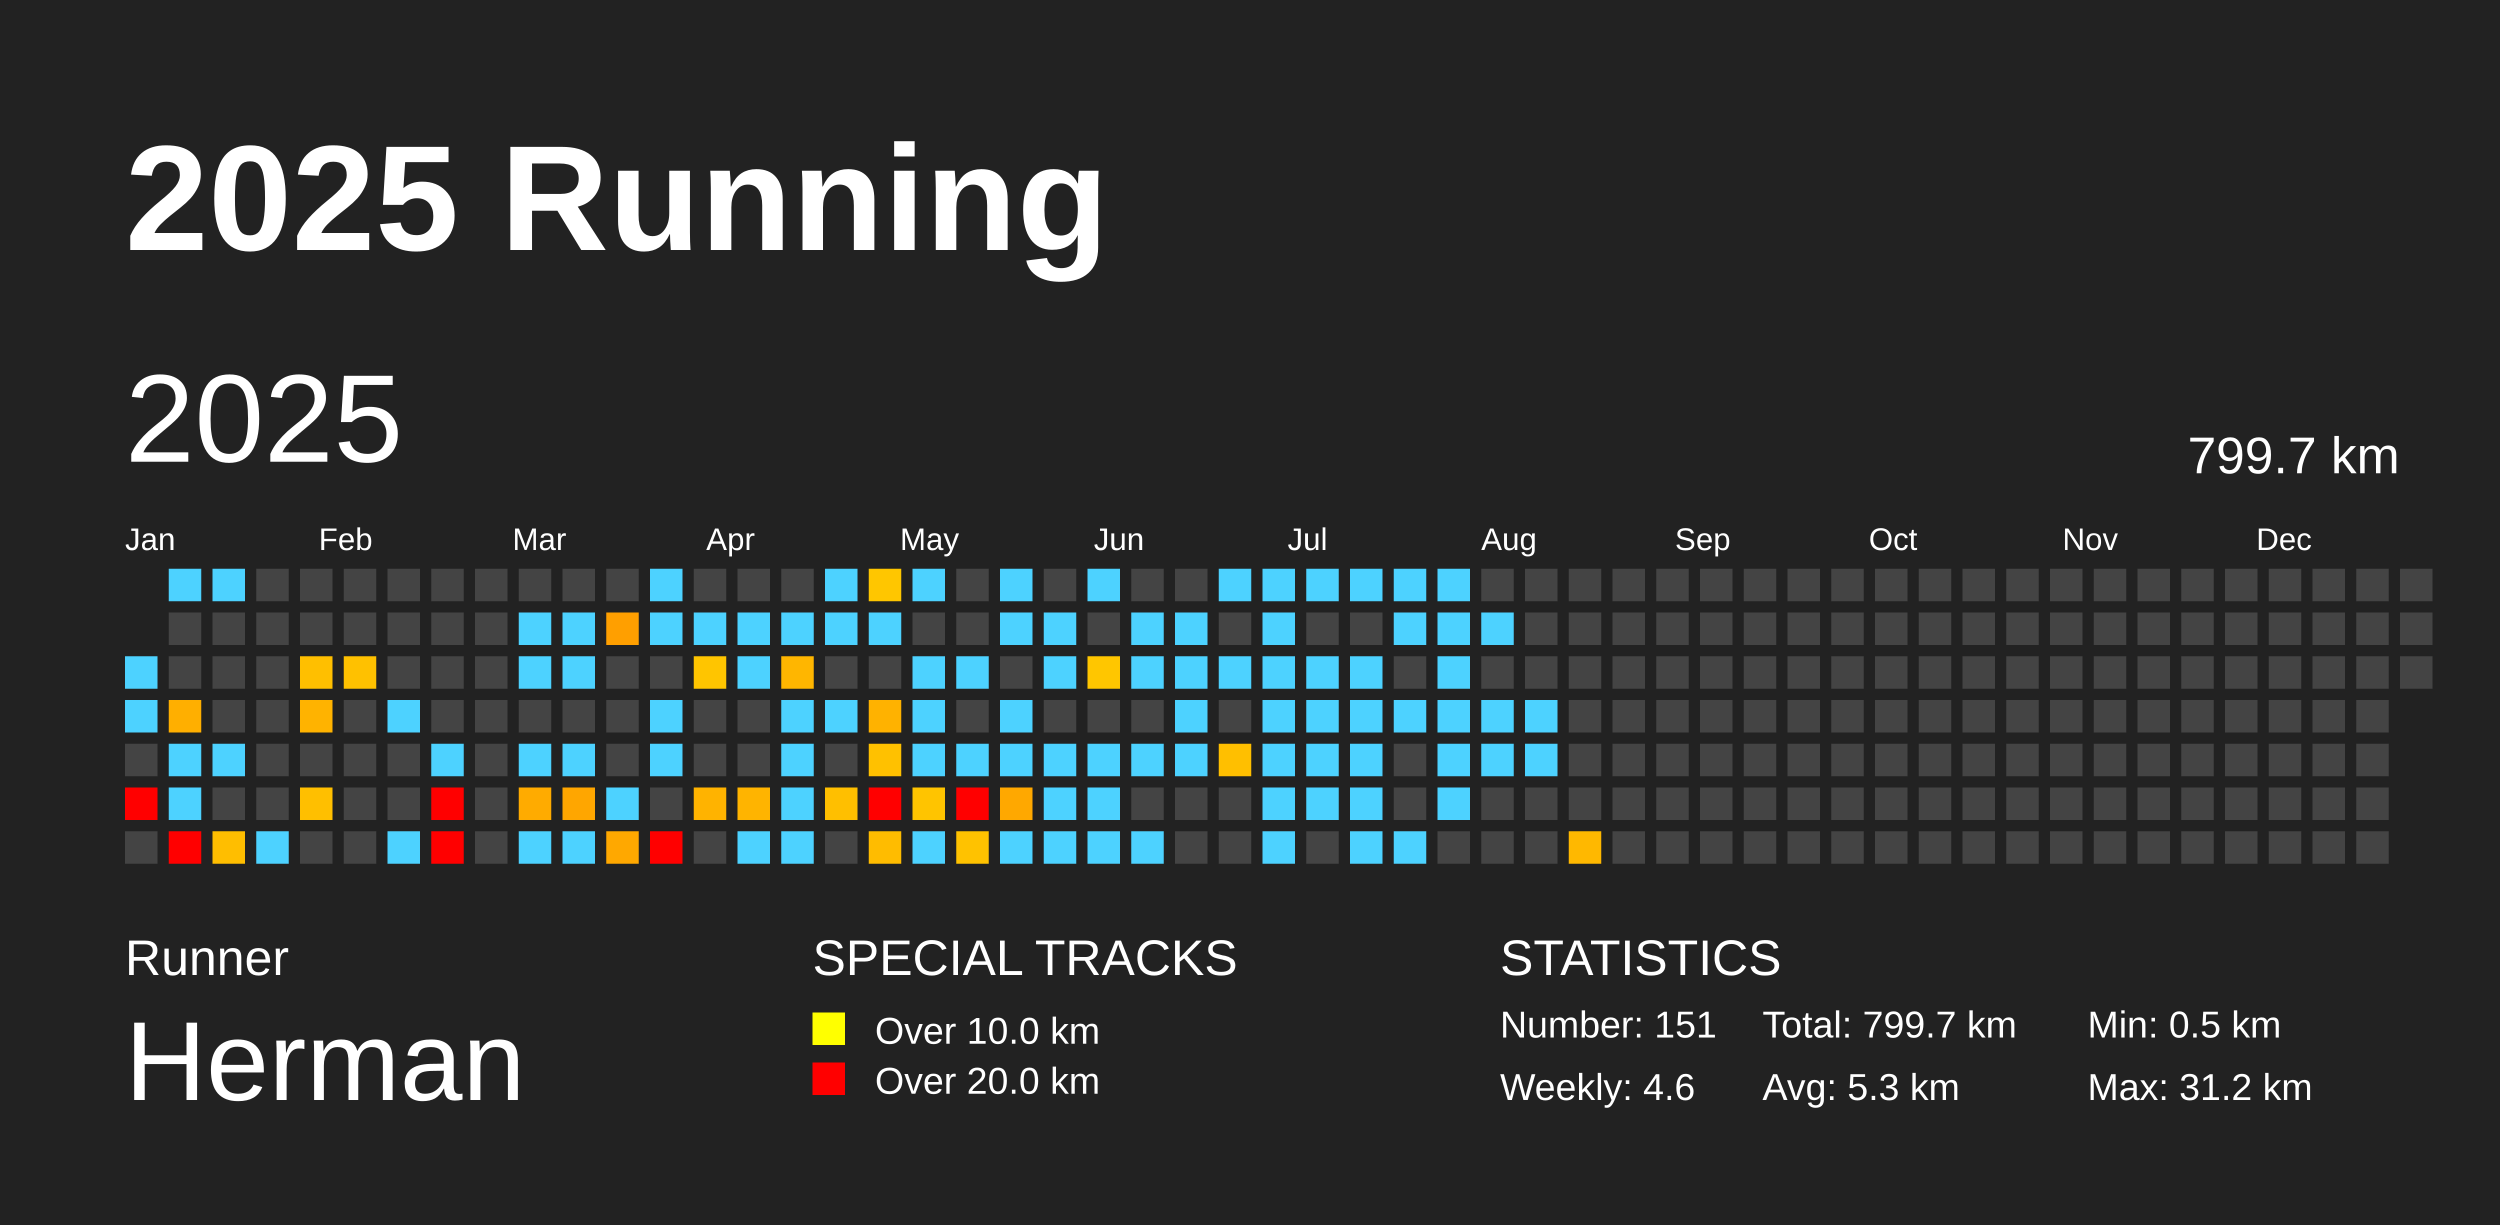
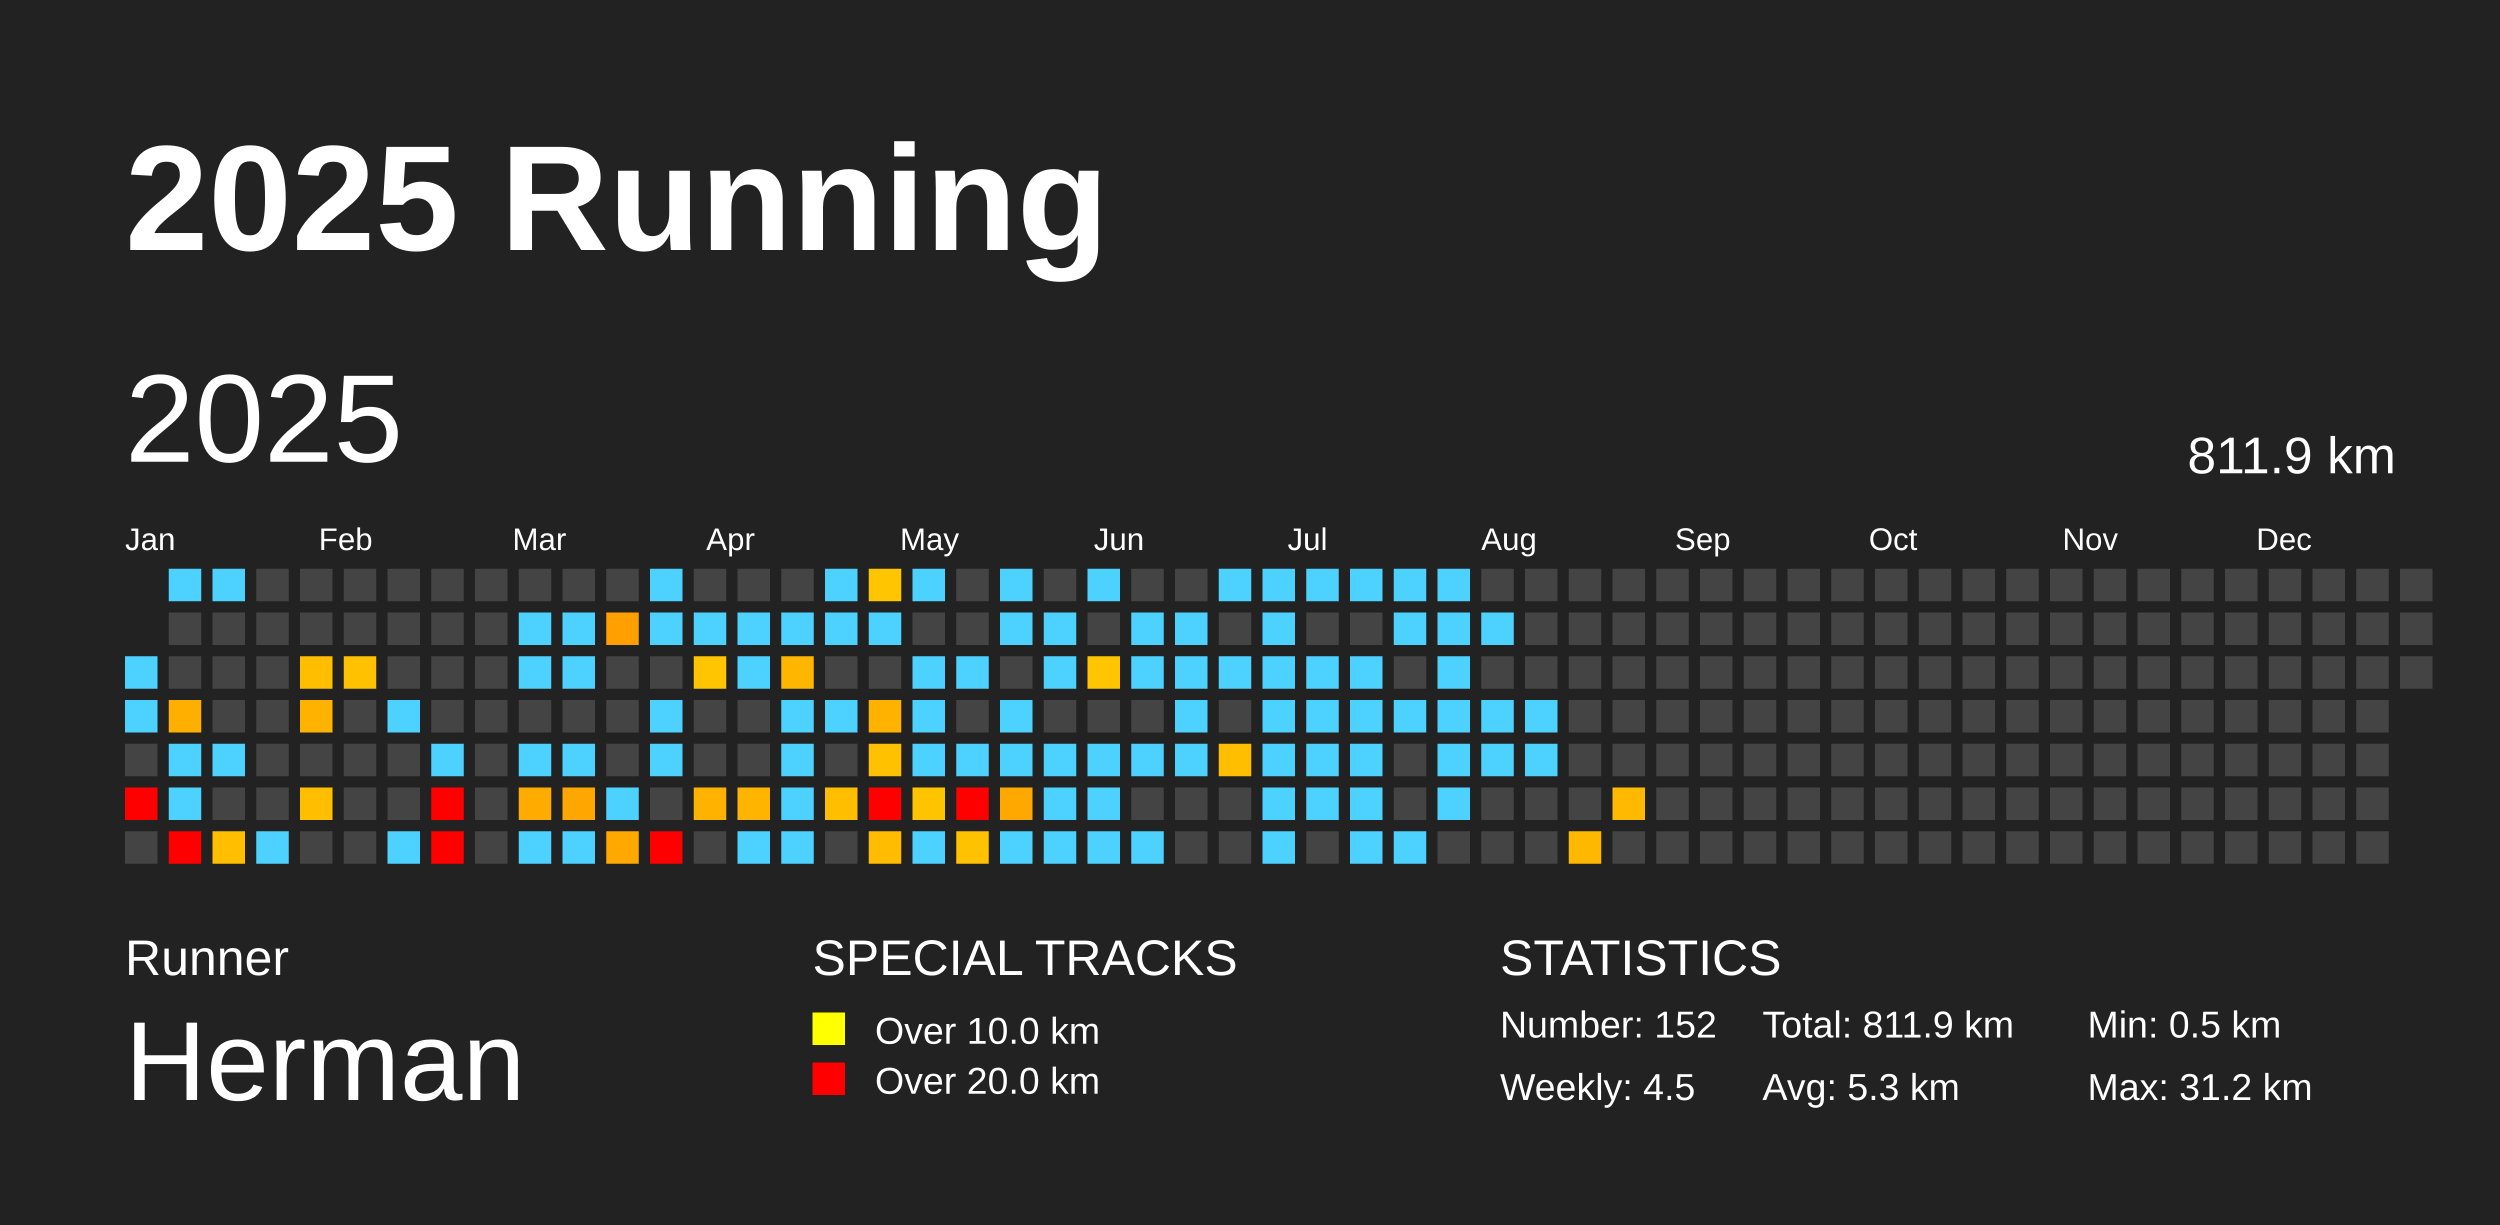
<svg xmlns="http://www.w3.org/2000/svg" baseProfile="full" height="98mm" version="1.1" viewBox="0,0,200,98" width="200mm">
  <defs />
  <rect fill="#222222" height="98" width="200" x="0" y="0" />
  <text fill="#FFFFFF" style="font-size:12px; font-family:Arial; font-weight:bold;" x="10" y="20">2025 Running</text>
  <text fill="#FFFFFF" style="font-size:4px; font-family:Arial" x="10" y="78">Runner</text>
  <text fill="#FFFFFF" style="font-size:9px; font-family:Arial" x="10" y="88">Herman</text>
  <text fill="#FFFFFF" style="font-size:4px; font-family:Arial" x="65" y="78">SPECIAL TRACKS</text>
  <rect fill="yellow" height="2.6" width="2.6" x="65" y="81" />
  <text fill="#FFFFFF" style="font-size:3px; font-family:Arial" x="70" y="83.5">Over 10.0 km</text>
  <rect fill="red" height="2.6" width="2.6" x="65" y="85" />
  <text fill="#FFFFFF" style="font-size:3px; font-family:Arial" x="70" y="87.5">Over 20.0 km</text>
  <text fill="#FFFFFF" style="font-size:4px; font-family:Arial" x="120" y="78">STATISTICS</text>
-   <text fill="#FFFFFF" style="font-size:3px; font-family:Arial" x="120" y="83">Number: 151</text>
-   <text fill="#FFFFFF" style="font-size:3px; font-family:Arial" x="120" y="88">Weekly: 4.6</text>
-   <text fill="#FFFFFF" style="font-size:3px; font-family:Arial" x="141" y="83">Total: 799.7 km</text>
+   <text fill="#FFFFFF" style="font-size:3px; font-family:Arial" x="120" y="83">Number: 152</text>
+   <text fill="#FFFFFF" style="font-size:3px; font-family:Arial" x="120" y="88">Weekly: 4.5</text>
+   <text fill="#FFFFFF" style="font-size:3px; font-family:Arial" x="141" y="83">Total: 811.9 km</text>
  <text fill="#FFFFFF" style="font-size:3px; font-family:Arial" x="141" y="88">Avg: 5.3 km</text>
  <text fill="#FFFFFF" style="font-size:3px; font-family:Arial" x="167" y="83">Min: 0.5 km</text>
  <text fill="#FFFFFF" style="font-size:3px; font-family:Arial" x="167" y="88">Max: 31.2 km</text>
  <text dominant-baseline="hanging" fill="#FFFFFF" style="font-size:10.0px; font-family:Arial;" x="10" y="30">2025</text>
-   <text dominant-baseline="hanging" fill="#FFFFFF" style="font-size:4.125px; font-family:Arial;" x="175" y="35">799.7 km</text>
+   <text dominant-baseline="hanging" fill="#FFFFFF" style="font-size:4.125px; font-family:Arial;" x="175" y="35">811.9 km</text>
  <text fill="#FFFFFF" style="font-size:2.5px; font-family:Arial" x="10.0" y="44">Jan</text>
  <text fill="#FFFFFF" style="font-size:2.5px; font-family:Arial" x="25.5" y="44">Feb</text>
  <text fill="#FFFFFF" style="font-size:2.5px; font-family:Arial" x="41.0" y="44">Mar</text>
  <text fill="#FFFFFF" style="font-size:2.5px; font-family:Arial" x="56.5" y="44">Apr</text>
  <text fill="#FFFFFF" style="font-size:2.5px; font-family:Arial" x="72.0" y="44">May</text>
  <text fill="#FFFFFF" style="font-size:2.5px; font-family:Arial" x="87.5" y="44">Jun</text>
  <text fill="#FFFFFF" style="font-size:2.5px; font-family:Arial" x="103.0" y="44">Jul</text>
  <text fill="#FFFFFF" style="font-size:2.5px; font-family:Arial" x="118.5" y="44">Aug</text>
  <text fill="#FFFFFF" style="font-size:2.5px; font-family:Arial" x="134.0" y="44">Sep</text>
  <text fill="#FFFFFF" style="font-size:2.5px; font-family:Arial" x="149.5" y="44">Oct</text>
  <text fill="#FFFFFF" style="font-size:2.5px; font-family:Arial" x="165.0" y="44">Nov</text>
  <text fill="#FFFFFF" style="font-size:2.5px; font-family:Arial" x="180.5" y="44">Dec</text>
  <rect fill="#4dd2ff" height="2.6" width="2.6" x="10.0" y="52.5" />
  <rect fill="#4dd2ff" height="2.6" width="2.6" x="10.0" y="56.0" />
  <rect fill="#444444" height="2.6" width="2.6" x="10.0" y="59.5" />
  <rect fill="red" height="2.6" width="2.6" x="10.0" y="63.0" />
  <rect fill="#444444" height="2.6" width="2.6" x="10.0" y="66.5" />
  <rect fill="#4dd2ff" height="2.6" width="2.6" x="13.5" y="45.5" />
  <rect fill="#444444" height="2.6" width="2.6" x="13.5" y="49.0" />
  <rect fill="#444444" height="2.6" width="2.6" x="13.5" y="52.5" />
  <rect fill="#ffaf00" height="2.6" width="2.6" x="13.5" y="56.0" />
  <rect fill="#4dd2ff" height="2.6" width="2.6" x="13.5" y="59.5" />
  <rect fill="#4dd2ff" height="2.6" width="2.6" x="13.5" y="63.0" />
  <rect fill="red" height="2.6" width="2.6" x="13.5" y="66.5" />
  <rect fill="#4dd2ff" height="2.6" width="2.6" x="17.0" y="45.5" />
  <rect fill="#444444" height="2.6" width="2.6" x="17.0" y="49.0" />
  <rect fill="#444444" height="2.6" width="2.6" x="17.0" y="52.5" />
  <rect fill="#444444" height="2.6" width="2.6" x="17.0" y="56.0" />
  <rect fill="#4dd2ff" height="2.6" width="2.6" x="17.0" y="59.5" />
  <rect fill="#444444" height="2.6" width="2.6" x="17.0" y="63.0" />
  <rect fill="#ffbe00" height="2.6" width="2.6" x="17.0" y="66.5" />
  <rect fill="#444444" height="2.6" width="2.6" x="20.5" y="45.5" />
  <rect fill="#444444" height="2.6" width="2.6" x="20.5" y="49.0" />
  <rect fill="#444444" height="2.6" width="2.6" x="20.5" y="52.5" />
  <rect fill="#444444" height="2.6" width="2.6" x="20.5" y="56.0" />
  <rect fill="#444444" height="2.6" width="2.6" x="20.5" y="59.5" />
  <rect fill="#444444" height="2.6" width="2.6" x="20.5" y="63.0" />
  <rect fill="#4dd2ff" height="2.6" width="2.6" x="20.5" y="66.5" />
  <rect fill="#444444" height="2.6" width="2.6" x="24.0" y="45.5" />
  <rect fill="#444444" height="2.6" width="2.6" x="24.0" y="49.0" />
  <rect fill="#ffbf00" height="2.6" width="2.6" x="24.0" y="52.5" />
  <rect fill="#ffb300" height="2.6" width="2.6" x="24.0" y="56.0" />
  <rect fill="#444444" height="2.6" width="2.6" x="24.0" y="59.5" />
  <rect fill="#ffbf00" height="2.6" width="2.6" x="24.0" y="63.0" />
  <rect fill="#444444" height="2.6" width="2.6" x="24.0" y="66.5" />
  <rect fill="#444444" height="2.6" width="2.6" x="27.5" y="45.5" />
  <rect fill="#444444" height="2.6" width="2.6" x="27.5" y="49.0" />
  <rect fill="#ffc100" height="2.6" width="2.6" x="27.5" y="52.5" />
  <rect fill="#444444" height="2.6" width="2.6" x="27.5" y="56.0" />
  <rect fill="#444444" height="2.6" width="2.6" x="27.5" y="59.5" />
  <rect fill="#444444" height="2.6" width="2.6" x="27.5" y="63.0" />
  <rect fill="#444444" height="2.6" width="2.6" x="27.5" y="66.5" />
  <rect fill="#444444" height="2.6" width="2.6" x="31.0" y="45.5" />
  <rect fill="#444444" height="2.6" width="2.6" x="31.0" y="49.0" />
  <rect fill="#444444" height="2.6" width="2.6" x="31.0" y="52.5" />
  <rect fill="#4dd2ff" height="2.6" width="2.6" x="31.0" y="56.0" />
  <rect fill="#444444" height="2.6" width="2.6" x="31.0" y="59.5" />
  <rect fill="#444444" height="2.6" width="2.6" x="31.0" y="63.0" />
  <rect fill="#4dd2ff" height="2.6" width="2.6" x="31.0" y="66.5" />
  <rect fill="#444444" height="2.6" width="2.6" x="34.5" y="45.5" />
  <rect fill="#444444" height="2.6" width="2.6" x="34.5" y="49.0" />
  <rect fill="#444444" height="2.6" width="2.6" x="34.5" y="52.5" />
  <rect fill="#444444" height="2.6" width="2.6" x="34.5" y="56.0" />
  <rect fill="#4dd2ff" height="2.6" width="2.6" x="34.5" y="59.5" />
  <rect fill="red" height="2.6" width="2.6" x="34.5" y="63.0" />
  <rect fill="red" height="2.6" width="2.6" x="34.5" y="66.5" />
  <rect fill="#444444" height="2.6" width="2.6" x="38.0" y="45.5" />
  <rect fill="#444444" height="2.6" width="2.6" x="38.0" y="49.0" />
  <rect fill="#444444" height="2.6" width="2.6" x="38.0" y="52.5" />
  <rect fill="#444444" height="2.6" width="2.6" x="38.0" y="56.0" />
  <rect fill="#444444" height="2.6" width="2.6" x="38.0" y="59.5" />
  <rect fill="#444444" height="2.6" width="2.6" x="38.0" y="63.0" />
  <rect fill="#444444" height="2.6" width="2.6" x="38.0" y="66.5" />
  <rect fill="#444444" height="2.6" width="2.6" x="41.5" y="45.5" />
  <rect fill="#4dd2ff" height="2.6" width="2.6" x="41.5" y="49.0" />
  <rect fill="#4dd2ff" height="2.6" width="2.6" x="41.5" y="52.5" />
  <rect fill="#444444" height="2.6" width="2.6" x="41.5" y="56.0" />
  <rect fill="#4dd2ff" height="2.6" width="2.6" x="41.5" y="59.5" />
  <rect fill="#ffab00" height="2.6" width="2.6" x="41.5" y="63.0" />
  <rect fill="#4dd2ff" height="2.6" width="2.6" x="41.5" y="66.5" />
  <rect fill="#444444" height="2.6" width="2.6" x="45.0" y="45.5" />
  <rect fill="#4dd2ff" height="2.6" width="2.6" x="45.0" y="49.0" />
  <rect fill="#4dd2ff" height="2.6" width="2.6" x="45.0" y="52.5" />
  <rect fill="#444444" height="2.6" width="2.6" x="45.0" y="56.0" />
  <rect fill="#4dd2ff" height="2.6" width="2.6" x="45.0" y="59.5" />
  <rect fill="#ffa600" height="2.6" width="2.6" x="45.0" y="63.0" />
  <rect fill="#4dd2ff" height="2.6" width="2.6" x="45.0" y="66.5" />
  <rect fill="#444444" height="2.6" width="2.6" x="48.5" y="45.5" />
  <rect fill="#ff9f00" height="2.6" width="2.6" x="48.5" y="49.0" />
  <rect fill="#444444" height="2.6" width="2.6" x="48.5" y="52.5" />
  <rect fill="#444444" height="2.6" width="2.6" x="48.5" y="56.0" />
  <rect fill="#444444" height="2.6" width="2.6" x="48.5" y="59.5" />
  <rect fill="#4dd2ff" height="2.6" width="2.6" x="48.5" y="63.0" />
  <rect fill="#ffa800" height="2.6" width="2.6" x="48.5" y="66.5" />
  <rect fill="#4dd2ff" height="2.6" width="2.6" x="52.0" y="45.5" />
  <rect fill="#4dd2ff" height="2.6" width="2.6" x="52.0" y="49.0" />
  <rect fill="#444444" height="2.6" width="2.6" x="52.0" y="52.5" />
  <rect fill="#4dd2ff" height="2.6" width="2.6" x="52.0" y="56.0" />
  <rect fill="#4dd2ff" height="2.6" width="2.6" x="52.0" y="59.5" />
  <rect fill="#444444" height="2.6" width="2.6" x="52.0" y="63.0" />
  <rect fill="red" height="2.6" width="2.6" x="52.0" y="66.5" />
  <rect fill="#444444" height="2.6" width="2.6" x="55.5" y="45.5" />
  <rect fill="#4dd2ff" height="2.6" width="2.6" x="55.5" y="49.0" />
  <rect fill="#ffc500" height="2.6" width="2.6" x="55.5" y="52.5" />
  <rect fill="#444444" height="2.6" width="2.6" x="55.5" y="56.0" />
  <rect fill="#444444" height="2.6" width="2.6" x="55.5" y="59.5" />
  <rect fill="#ffb300" height="2.6" width="2.6" x="55.5" y="63.0" />
  <rect fill="#444444" height="2.6" width="2.6" x="55.5" y="66.5" />
  <rect fill="#444444" height="2.6" width="2.6" x="59.0" y="45.5" />
  <rect fill="#4dd2ff" height="2.6" width="2.6" x="59.0" y="49.0" />
  <rect fill="#4dd2ff" height="2.6" width="2.6" x="59.0" y="52.5" />
  <rect fill="#444444" height="2.6" width="2.6" x="59.0" y="56.0" />
  <rect fill="#444444" height="2.6" width="2.6" x="59.0" y="59.5" />
  <rect fill="#ffb400" height="2.6" width="2.6" x="59.0" y="63.0" />
  <rect fill="#4dd2ff" height="2.6" width="2.6" x="59.0" y="66.5" />
  <rect fill="#444444" height="2.6" width="2.6" x="62.5" y="45.5" />
  <rect fill="#4dd2ff" height="2.6" width="2.6" x="62.5" y="49.0" />
  <rect fill="#ffb600" height="2.6" width="2.6" x="62.5" y="52.5" />
  <rect fill="#4dd2ff" height="2.6" width="2.6" x="62.5" y="56.0" />
  <rect fill="#4dd2ff" height="2.6" width="2.6" x="62.5" y="59.5" />
  <rect fill="#4dd2ff" height="2.6" width="2.6" x="62.5" y="63.0" />
  <rect fill="#4dd2ff" height="2.6" width="2.6" x="62.5" y="66.5" />
  <rect fill="#4dd2ff" height="2.6" width="2.6" x="66.0" y="45.5" />
  <rect fill="#4dd2ff" height="2.6" width="2.6" x="66.0" y="49.0" />
  <rect fill="#444444" height="2.6" width="2.6" x="66.0" y="52.5" />
  <rect fill="#4dd2ff" height="2.6" width="2.6" x="66.0" y="56.0" />
  <rect fill="#444444" height="2.6" width="2.6" x="66.0" y="59.5" />
  <rect fill="#ffbf00" height="2.6" width="2.6" x="66.0" y="63.0" />
  <rect fill="#444444" height="2.6" width="2.6" x="66.0" y="66.5" />
  <rect fill="#ffc600" height="2.6" width="2.6" x="69.5" y="45.5" />
  <rect fill="#4dd2ff" height="2.6" width="2.6" x="69.5" y="49.0" />
  <rect fill="#444444" height="2.6" width="2.6" x="69.5" y="52.5" />
  <rect fill="#ffb200" height="2.6" width="2.6" x="69.5" y="56.0" />
  <rect fill="#ffc100" height="2.6" width="2.6" x="69.5" y="59.5" />
  <rect fill="red" height="2.6" width="2.6" x="69.5" y="63.0" />
  <rect fill="#ffbc00" height="2.6" width="2.6" x="69.5" y="66.5" />
  <rect fill="#4dd2ff" height="2.6" width="2.6" x="73.0" y="45.5" />
  <rect fill="#444444" height="2.6" width="2.6" x="73.0" y="49.0" />
  <rect fill="#4dd2ff" height="2.6" width="2.6" x="73.0" y="52.5" />
  <rect fill="#4dd2ff" height="2.6" width="2.6" x="73.0" y="56.0" />
  <rect fill="#4dd2ff" height="2.6" width="2.6" x="73.0" y="59.5" />
  <rect fill="#ffc400" height="2.6" width="2.6" x="73.0" y="63.0" />
  <rect fill="#4dd2ff" height="2.6" width="2.6" x="73.0" y="66.5" />
  <rect fill="#444444" height="2.6" width="2.6" x="76.5" y="45.5" />
  <rect fill="#444444" height="2.6" width="2.6" x="76.5" y="49.0" />
  <rect fill="#4dd2ff" height="2.6" width="2.6" x="76.5" y="52.5" />
  <rect fill="#444444" height="2.6" width="2.6" x="76.5" y="56.0" />
  <rect fill="#4dd2ff" height="2.6" width="2.6" x="76.5" y="59.5" />
  <rect fill="red" height="2.6" width="2.6" x="76.5" y="63.0" />
  <rect fill="#ffc200" height="2.6" width="2.6" x="76.5" y="66.5" />
  <rect fill="#4dd2ff" height="2.6" width="2.6" x="80.0" y="45.5" />
  <rect fill="#4dd2ff" height="2.6" width="2.6" x="80.0" y="49.0" />
  <rect fill="#444444" height="2.6" width="2.6" x="80.0" y="52.5" />
  <rect fill="#4dd2ff" height="2.6" width="2.6" x="80.0" y="56.0" />
  <rect fill="#4dd2ff" height="2.6" width="2.6" x="80.0" y="59.5" />
  <rect fill="#ffa800" height="2.6" width="2.6" x="80.0" y="63.0" />
  <rect fill="#4dd2ff" height="2.6" width="2.6" x="80.0" y="66.5" />
  <rect fill="#444444" height="2.6" width="2.6" x="83.5" y="45.5" />
  <rect fill="#4dd2ff" height="2.6" width="2.6" x="83.5" y="49.0" />
  <rect fill="#4dd2ff" height="2.6" width="2.6" x="83.5" y="52.5" />
  <rect fill="#444444" height="2.6" width="2.6" x="83.5" y="56.0" />
  <rect fill="#4dd2ff" height="2.6" width="2.6" x="83.5" y="59.5" />
  <rect fill="#4dd2ff" height="2.6" width="2.6" x="83.5" y="63.0" />
  <rect fill="#4dd2ff" height="2.6" width="2.6" x="83.5" y="66.5" />
  <rect fill="#4dd2ff" height="2.6" width="2.6" x="87.0" y="45.5" />
  <rect fill="#444444" height="2.6" width="2.6" x="87.0" y="49.0" />
  <rect fill="#ffc600" height="2.6" width="2.6" x="87.0" y="52.5" />
  <rect fill="#444444" height="2.6" width="2.6" x="87.0" y="56.0" />
  <rect fill="#4dd2ff" height="2.6" width="2.6" x="87.0" y="59.5" />
  <rect fill="#4dd2ff" height="2.6" width="2.6" x="87.0" y="63.0" />
  <rect fill="#4dd2ff" height="2.6" width="2.6" x="87.0" y="66.5" />
  <rect fill="#444444" height="2.6" width="2.6" x="90.5" y="45.5" />
  <rect fill="#4dd2ff" height="2.6" width="2.6" x="90.5" y="49.0" />
  <rect fill="#4dd2ff" height="2.6" width="2.6" x="90.5" y="52.5" />
  <rect fill="#444444" height="2.6" width="2.6" x="90.5" y="56.0" />
  <rect fill="#4dd2ff" height="2.6" width="2.6" x="90.5" y="59.5" />
  <rect fill="#444444" height="2.6" width="2.6" x="90.5" y="63.0" />
  <rect fill="#4dd2ff" height="2.6" width="2.6" x="90.5" y="66.5" />
  <rect fill="#444444" height="2.6" width="2.6" x="94.0" y="45.5" />
  <rect fill="#4dd2ff" height="2.6" width="2.6" x="94.0" y="49.0" />
  <rect fill="#4dd2ff" height="2.6" width="2.6" x="94.0" y="52.5" />
  <rect fill="#4dd2ff" height="2.6" width="2.6" x="94.0" y="56.0" />
  <rect fill="#4dd2ff" height="2.6" width="2.6" x="94.0" y="59.5" />
  <rect fill="#444444" height="2.6" width="2.6" x="94.0" y="63.0" />
  <rect fill="#444444" height="2.6" width="2.6" x="94.0" y="66.5" />
  <rect fill="#4dd2ff" height="2.6" width="2.6" x="97.5" y="45.5" />
  <rect fill="#444444" height="2.6" width="2.6" x="97.5" y="49.0" />
  <rect fill="#4dd2ff" height="2.6" width="2.6" x="97.5" y="52.5" />
  <rect fill="#444444" height="2.6" width="2.6" x="97.5" y="56.0" />
  <rect fill="#ffbf00" height="2.6" width="2.6" x="97.5" y="59.5" />
  <rect fill="#444444" height="2.6" width="2.6" x="97.5" y="63.0" />
  <rect fill="#444444" height="2.6" width="2.6" x="97.5" y="66.5" />
  <rect fill="#4dd2ff" height="2.6" width="2.6" x="101.0" y="45.5" />
  <rect fill="#4dd2ff" height="2.6" width="2.6" x="101.0" y="49.0" />
  <rect fill="#4dd2ff" height="2.6" width="2.6" x="101.0" y="52.5" />
  <rect fill="#4dd2ff" height="2.6" width="2.6" x="101.0" y="56.0" />
  <rect fill="#4dd2ff" height="2.6" width="2.6" x="101.0" y="59.5" />
  <rect fill="#4dd2ff" height="2.6" width="2.6" x="101.0" y="63.0" />
  <rect fill="#4dd2ff" height="2.6" width="2.6" x="101.0" y="66.5" />
  <rect fill="#4dd2ff" height="2.6" width="2.6" x="104.5" y="45.5" />
  <rect fill="#444444" height="2.6" width="2.6" x="104.5" y="49.0" />
  <rect fill="#4dd2ff" height="2.6" width="2.6" x="104.5" y="52.5" />
  <rect fill="#4dd2ff" height="2.6" width="2.6" x="104.5" y="56.0" />
  <rect fill="#4dd2ff" height="2.6" width="2.6" x="104.5" y="59.5" />
  <rect fill="#4dd2ff" height="2.6" width="2.6" x="104.5" y="63.0" />
  <rect fill="#444444" height="2.6" width="2.6" x="104.5" y="66.5" />
  <rect fill="#4dd2ff" height="2.6" width="2.6" x="108.0" y="45.5" />
  <rect fill="#444444" height="2.6" width="2.6" x="108.0" y="49.0" />
  <rect fill="#4dd2ff" height="2.6" width="2.6" x="108.0" y="52.5" />
  <rect fill="#4dd2ff" height="2.6" width="2.6" x="108.0" y="56.0" />
  <rect fill="#4dd2ff" height="2.6" width="2.6" x="108.0" y="59.5" />
  <rect fill="#4dd2ff" height="2.6" width="2.6" x="108.0" y="63.0" />
  <rect fill="#4dd2ff" height="2.6" width="2.6" x="108.0" y="66.5" />
  <rect fill="#4dd2ff" height="2.6" width="2.6" x="111.5" y="45.5" />
  <rect fill="#4dd2ff" height="2.6" width="2.6" x="111.5" y="49.0" />
  <rect fill="#444444" height="2.6" width="2.6" x="111.5" y="52.5" />
  <rect fill="#4dd2ff" height="2.6" width="2.6" x="111.5" y="56.0" />
  <rect fill="#444444" height="2.6" width="2.6" x="111.5" y="59.5" />
  <rect fill="#444444" height="2.6" width="2.6" x="111.5" y="63.0" />
  <rect fill="#4dd2ff" height="2.6" width="2.6" x="111.5" y="66.5" />
  <rect fill="#4dd2ff" height="2.6" width="2.6" x="115.0" y="45.5" />
  <rect fill="#4dd2ff" height="2.6" width="2.6" x="115.0" y="49.0" />
  <rect fill="#4dd2ff" height="2.6" width="2.6" x="115.0" y="52.5" />
  <rect fill="#4dd2ff" height="2.6" width="2.6" x="115.0" y="56.0" />
  <rect fill="#4dd2ff" height="2.6" width="2.6" x="115.0" y="59.5" />
  <rect fill="#4dd2ff" height="2.6" width="2.6" x="115.0" y="63.0" />
  <rect fill="#444444" height="2.6" width="2.6" x="115.0" y="66.5" />
  <rect fill="#444444" height="2.6" width="2.6" x="118.5" y="45.5" />
  <rect fill="#4dd2ff" height="2.6" width="2.6" x="118.5" y="49.0" />
  <rect fill="#444444" height="2.6" width="2.6" x="118.5" y="52.5" />
  <rect fill="#4dd2ff" height="2.6" width="2.6" x="118.5" y="56.0" />
  <rect fill="#4dd2ff" height="2.6" width="2.6" x="118.5" y="59.5" />
  <rect fill="#444444" height="2.6" width="2.6" x="118.5" y="63.0" />
  <rect fill="#444444" height="2.6" width="2.6" x="118.5" y="66.5" />
  <rect fill="#444444" height="2.6" width="2.6" x="122.0" y="45.5" />
  <rect fill="#444444" height="2.6" width="2.6" x="122.0" y="49.0" />
  <rect fill="#444444" height="2.6" width="2.6" x="122.0" y="52.5" />
  <rect fill="#4dd2ff" height="2.6" width="2.6" x="122.0" y="56.0" />
  <rect fill="#4dd2ff" height="2.6" width="2.6" x="122.0" y="59.5" />
  <rect fill="#444444" height="2.6" width="2.6" x="122.0" y="63.0" />
  <rect fill="#444444" height="2.6" width="2.6" x="122.0" y="66.5" />
  <rect fill="#444444" height="2.6" width="2.6" x="125.5" y="45.5" />
  <rect fill="#444444" height="2.6" width="2.6" x="125.5" y="49.0" />
  <rect fill="#444444" height="2.6" width="2.6" x="125.5" y="52.5" />
  <rect fill="#444444" height="2.6" width="2.6" x="125.5" y="56.0" />
  <rect fill="#444444" height="2.6" width="2.6" x="125.5" y="59.5" />
  <rect fill="#444444" height="2.6" width="2.6" x="125.5" y="63.0" />
  <rect fill="#ffb800" height="2.6" width="2.6" x="125.5" y="66.5" />
  <rect fill="#444444" height="2.6" width="2.6" x="129.0" y="45.5" />
  <rect fill="#444444" height="2.6" width="2.6" x="129.0" y="49.0" />
  <rect fill="#444444" height="2.6" width="2.6" x="129.0" y="52.5" />
  <rect fill="#444444" height="2.6" width="2.6" x="129.0" y="56.0" />
  <rect fill="#444444" height="2.6" width="2.6" x="129.0" y="59.5" />
-   <rect fill="#444444" height="2.6" width="2.6" x="129.0" y="63.0" />
+   <rect fill="#ffb900" height="2.6" width="2.6" x="129.0" y="63.0" />
  <rect fill="#444444" height="2.6" width="2.6" x="129.0" y="66.5" />
  <rect fill="#444444" height="2.6" width="2.6" x="132.5" y="45.5" />
  <rect fill="#444444" height="2.6" width="2.6" x="132.5" y="49.0" />
  <rect fill="#444444" height="2.6" width="2.6" x="132.5" y="52.5" />
  <rect fill="#444444" height="2.6" width="2.6" x="132.5" y="56.0" />
  <rect fill="#444444" height="2.6" width="2.6" x="132.5" y="59.5" />
  <rect fill="#444444" height="2.6" width="2.6" x="132.5" y="63.0" />
  <rect fill="#444444" height="2.6" width="2.6" x="132.5" y="66.5" />
  <rect fill="#444444" height="2.6" width="2.6" x="136.0" y="45.5" />
  <rect fill="#444444" height="2.6" width="2.6" x="136.0" y="49.0" />
  <rect fill="#444444" height="2.6" width="2.6" x="136.0" y="52.5" />
  <rect fill="#444444" height="2.6" width="2.6" x="136.0" y="56.0" />
  <rect fill="#444444" height="2.6" width="2.6" x="136.0" y="59.5" />
  <rect fill="#444444" height="2.6" width="2.6" x="136.0" y="63.0" />
  <rect fill="#444444" height="2.6" width="2.6" x="136.0" y="66.5" />
  <rect fill="#444444" height="2.6" width="2.6" x="139.5" y="45.5" />
  <rect fill="#444444" height="2.6" width="2.6" x="139.5" y="49.0" />
  <rect fill="#444444" height="2.6" width="2.6" x="139.5" y="52.5" />
  <rect fill="#444444" height="2.6" width="2.6" x="139.5" y="56.0" />
  <rect fill="#444444" height="2.6" width="2.6" x="139.5" y="59.5" />
  <rect fill="#444444" height="2.6" width="2.6" x="139.5" y="63.0" />
  <rect fill="#444444" height="2.6" width="2.6" x="139.5" y="66.5" />
  <rect fill="#444444" height="2.6" width="2.6" x="143.0" y="45.5" />
  <rect fill="#444444" height="2.6" width="2.6" x="143.0" y="49.0" />
  <rect fill="#444444" height="2.6" width="2.6" x="143.0" y="52.5" />
  <rect fill="#444444" height="2.6" width="2.6" x="143.0" y="56.0" />
  <rect fill="#444444" height="2.6" width="2.6" x="143.0" y="59.5" />
  <rect fill="#444444" height="2.6" width="2.6" x="143.0" y="63.0" />
  <rect fill="#444444" height="2.6" width="2.6" x="143.0" y="66.5" />
  <rect fill="#444444" height="2.6" width="2.6" x="146.5" y="45.5" />
  <rect fill="#444444" height="2.6" width="2.6" x="146.5" y="49.0" />
  <rect fill="#444444" height="2.6" width="2.6" x="146.5" y="52.5" />
  <rect fill="#444444" height="2.6" width="2.6" x="146.5" y="56.0" />
  <rect fill="#444444" height="2.6" width="2.6" x="146.5" y="59.5" />
  <rect fill="#444444" height="2.6" width="2.6" x="146.5" y="63.0" />
  <rect fill="#444444" height="2.6" width="2.6" x="146.5" y="66.5" />
  <rect fill="#444444" height="2.6" width="2.6" x="150.0" y="45.5" />
  <rect fill="#444444" height="2.6" width="2.6" x="150.0" y="49.0" />
  <rect fill="#444444" height="2.6" width="2.6" x="150.0" y="52.5" />
  <rect fill="#444444" height="2.6" width="2.6" x="150.0" y="56.0" />
  <rect fill="#444444" height="2.6" width="2.6" x="150.0" y="59.5" />
  <rect fill="#444444" height="2.6" width="2.6" x="150.0" y="63.0" />
  <rect fill="#444444" height="2.6" width="2.6" x="150.0" y="66.5" />
  <rect fill="#444444" height="2.6" width="2.6" x="153.5" y="45.5" />
  <rect fill="#444444" height="2.6" width="2.6" x="153.5" y="49.0" />
  <rect fill="#444444" height="2.6" width="2.6" x="153.5" y="52.5" />
  <rect fill="#444444" height="2.6" width="2.6" x="153.5" y="56.0" />
  <rect fill="#444444" height="2.6" width="2.6" x="153.5" y="59.5" />
  <rect fill="#444444" height="2.6" width="2.6" x="153.5" y="63.0" />
  <rect fill="#444444" height="2.6" width="2.6" x="153.5" y="66.5" />
  <rect fill="#444444" height="2.6" width="2.6" x="157.0" y="45.5" />
  <rect fill="#444444" height="2.6" width="2.6" x="157.0" y="49.0" />
  <rect fill="#444444" height="2.6" width="2.6" x="157.0" y="52.5" />
  <rect fill="#444444" height="2.6" width="2.6" x="157.0" y="56.0" />
  <rect fill="#444444" height="2.6" width="2.6" x="157.0" y="59.5" />
  <rect fill="#444444" height="2.6" width="2.6" x="157.0" y="63.0" />
  <rect fill="#444444" height="2.6" width="2.6" x="157.0" y="66.5" />
  <rect fill="#444444" height="2.6" width="2.6" x="160.5" y="45.5" />
  <rect fill="#444444" height="2.6" width="2.6" x="160.5" y="49.0" />
  <rect fill="#444444" height="2.6" width="2.6" x="160.5" y="52.5" />
  <rect fill="#444444" height="2.6" width="2.6" x="160.5" y="56.0" />
  <rect fill="#444444" height="2.6" width="2.6" x="160.5" y="59.5" />
  <rect fill="#444444" height="2.6" width="2.6" x="160.5" y="63.0" />
  <rect fill="#444444" height="2.6" width="2.6" x="160.5" y="66.5" />
  <rect fill="#444444" height="2.6" width="2.6" x="164.0" y="45.5" />
  <rect fill="#444444" height="2.6" width="2.6" x="164.0" y="49.0" />
  <rect fill="#444444" height="2.6" width="2.6" x="164.0" y="52.5" />
  <rect fill="#444444" height="2.6" width="2.6" x="164.0" y="56.0" />
  <rect fill="#444444" height="2.6" width="2.6" x="164.0" y="59.5" />
  <rect fill="#444444" height="2.6" width="2.6" x="164.0" y="63.0" />
  <rect fill="#444444" height="2.6" width="2.6" x="164.0" y="66.5" />
  <rect fill="#444444" height="2.6" width="2.6" x="167.5" y="45.5" />
  <rect fill="#444444" height="2.6" width="2.6" x="167.5" y="49.0" />
  <rect fill="#444444" height="2.6" width="2.6" x="167.5" y="52.5" />
  <rect fill="#444444" height="2.6" width="2.6" x="167.5" y="56.0" />
  <rect fill="#444444" height="2.6" width="2.6" x="167.5" y="59.5" />
  <rect fill="#444444" height="2.6" width="2.6" x="167.5" y="63.0" />
  <rect fill="#444444" height="2.6" width="2.6" x="167.5" y="66.5" />
  <rect fill="#444444" height="2.6" width="2.6" x="171.0" y="45.5" />
  <rect fill="#444444" height="2.6" width="2.6" x="171.0" y="49.0" />
  <rect fill="#444444" height="2.6" width="2.6" x="171.0" y="52.5" />
  <rect fill="#444444" height="2.6" width="2.6" x="171.0" y="56.0" />
  <rect fill="#444444" height="2.6" width="2.6" x="171.0" y="59.5" />
  <rect fill="#444444" height="2.6" width="2.6" x="171.0" y="63.0" />
  <rect fill="#444444" height="2.6" width="2.6" x="171.0" y="66.5" />
  <rect fill="#444444" height="2.6" width="2.6" x="174.5" y="45.5" />
  <rect fill="#444444" height="2.6" width="2.6" x="174.5" y="49.0" />
  <rect fill="#444444" height="2.6" width="2.6" x="174.5" y="52.5" />
  <rect fill="#444444" height="2.6" width="2.6" x="174.5" y="56.0" />
  <rect fill="#444444" height="2.6" width="2.6" x="174.5" y="59.5" />
  <rect fill="#444444" height="2.6" width="2.6" x="174.5" y="63.0" />
  <rect fill="#444444" height="2.6" width="2.6" x="174.5" y="66.5" />
  <rect fill="#444444" height="2.6" width="2.6" x="178.0" y="45.5" />
  <rect fill="#444444" height="2.6" width="2.6" x="178.0" y="49.0" />
  <rect fill="#444444" height="2.6" width="2.6" x="178.0" y="52.5" />
  <rect fill="#444444" height="2.6" width="2.6" x="178.0" y="56.0" />
  <rect fill="#444444" height="2.6" width="2.6" x="178.0" y="59.5" />
  <rect fill="#444444" height="2.6" width="2.6" x="178.0" y="63.0" />
  <rect fill="#444444" height="2.6" width="2.6" x="178.0" y="66.5" />
  <rect fill="#444444" height="2.6" width="2.6" x="181.5" y="45.5" />
  <rect fill="#444444" height="2.6" width="2.6" x="181.5" y="49.0" />
  <rect fill="#444444" height="2.6" width="2.6" x="181.5" y="52.5" />
  <rect fill="#444444" height="2.6" width="2.6" x="181.5" y="56.0" />
  <rect fill="#444444" height="2.6" width="2.6" x="181.5" y="59.5" />
  <rect fill="#444444" height="2.6" width="2.6" x="181.5" y="63.0" />
  <rect fill="#444444" height="2.6" width="2.6" x="181.5" y="66.5" />
  <rect fill="#444444" height="2.6" width="2.6" x="185.0" y="45.5" />
  <rect fill="#444444" height="2.6" width="2.6" x="185.0" y="49.0" />
  <rect fill="#444444" height="2.6" width="2.6" x="185.0" y="52.5" />
  <rect fill="#444444" height="2.6" width="2.6" x="185.0" y="56.0" />
  <rect fill="#444444" height="2.6" width="2.6" x="185.0" y="59.5" />
  <rect fill="#444444" height="2.6" width="2.6" x="185.0" y="63.0" />
  <rect fill="#444444" height="2.6" width="2.6" x="185.0" y="66.5" />
  <rect fill="#444444" height="2.6" width="2.6" x="188.5" y="45.5" />
  <rect fill="#444444" height="2.6" width="2.6" x="188.5" y="49.0" />
  <rect fill="#444444" height="2.6" width="2.6" x="188.5" y="52.5" />
  <rect fill="#444444" height="2.6" width="2.6" x="188.5" y="56.0" />
  <rect fill="#444444" height="2.6" width="2.6" x="188.5" y="59.5" />
  <rect fill="#444444" height="2.6" width="2.6" x="188.5" y="63.0" />
  <rect fill="#444444" height="2.6" width="2.6" x="188.5" y="66.5" />
  <rect fill="#444444" height="2.6" width="2.6" x="192.0" y="45.5" />
  <rect fill="#444444" height="2.6" width="2.6" x="192.0" y="49.0" />
  <rect fill="#444444" height="2.6" width="2.6" x="192.0" y="52.5" />
</svg>
